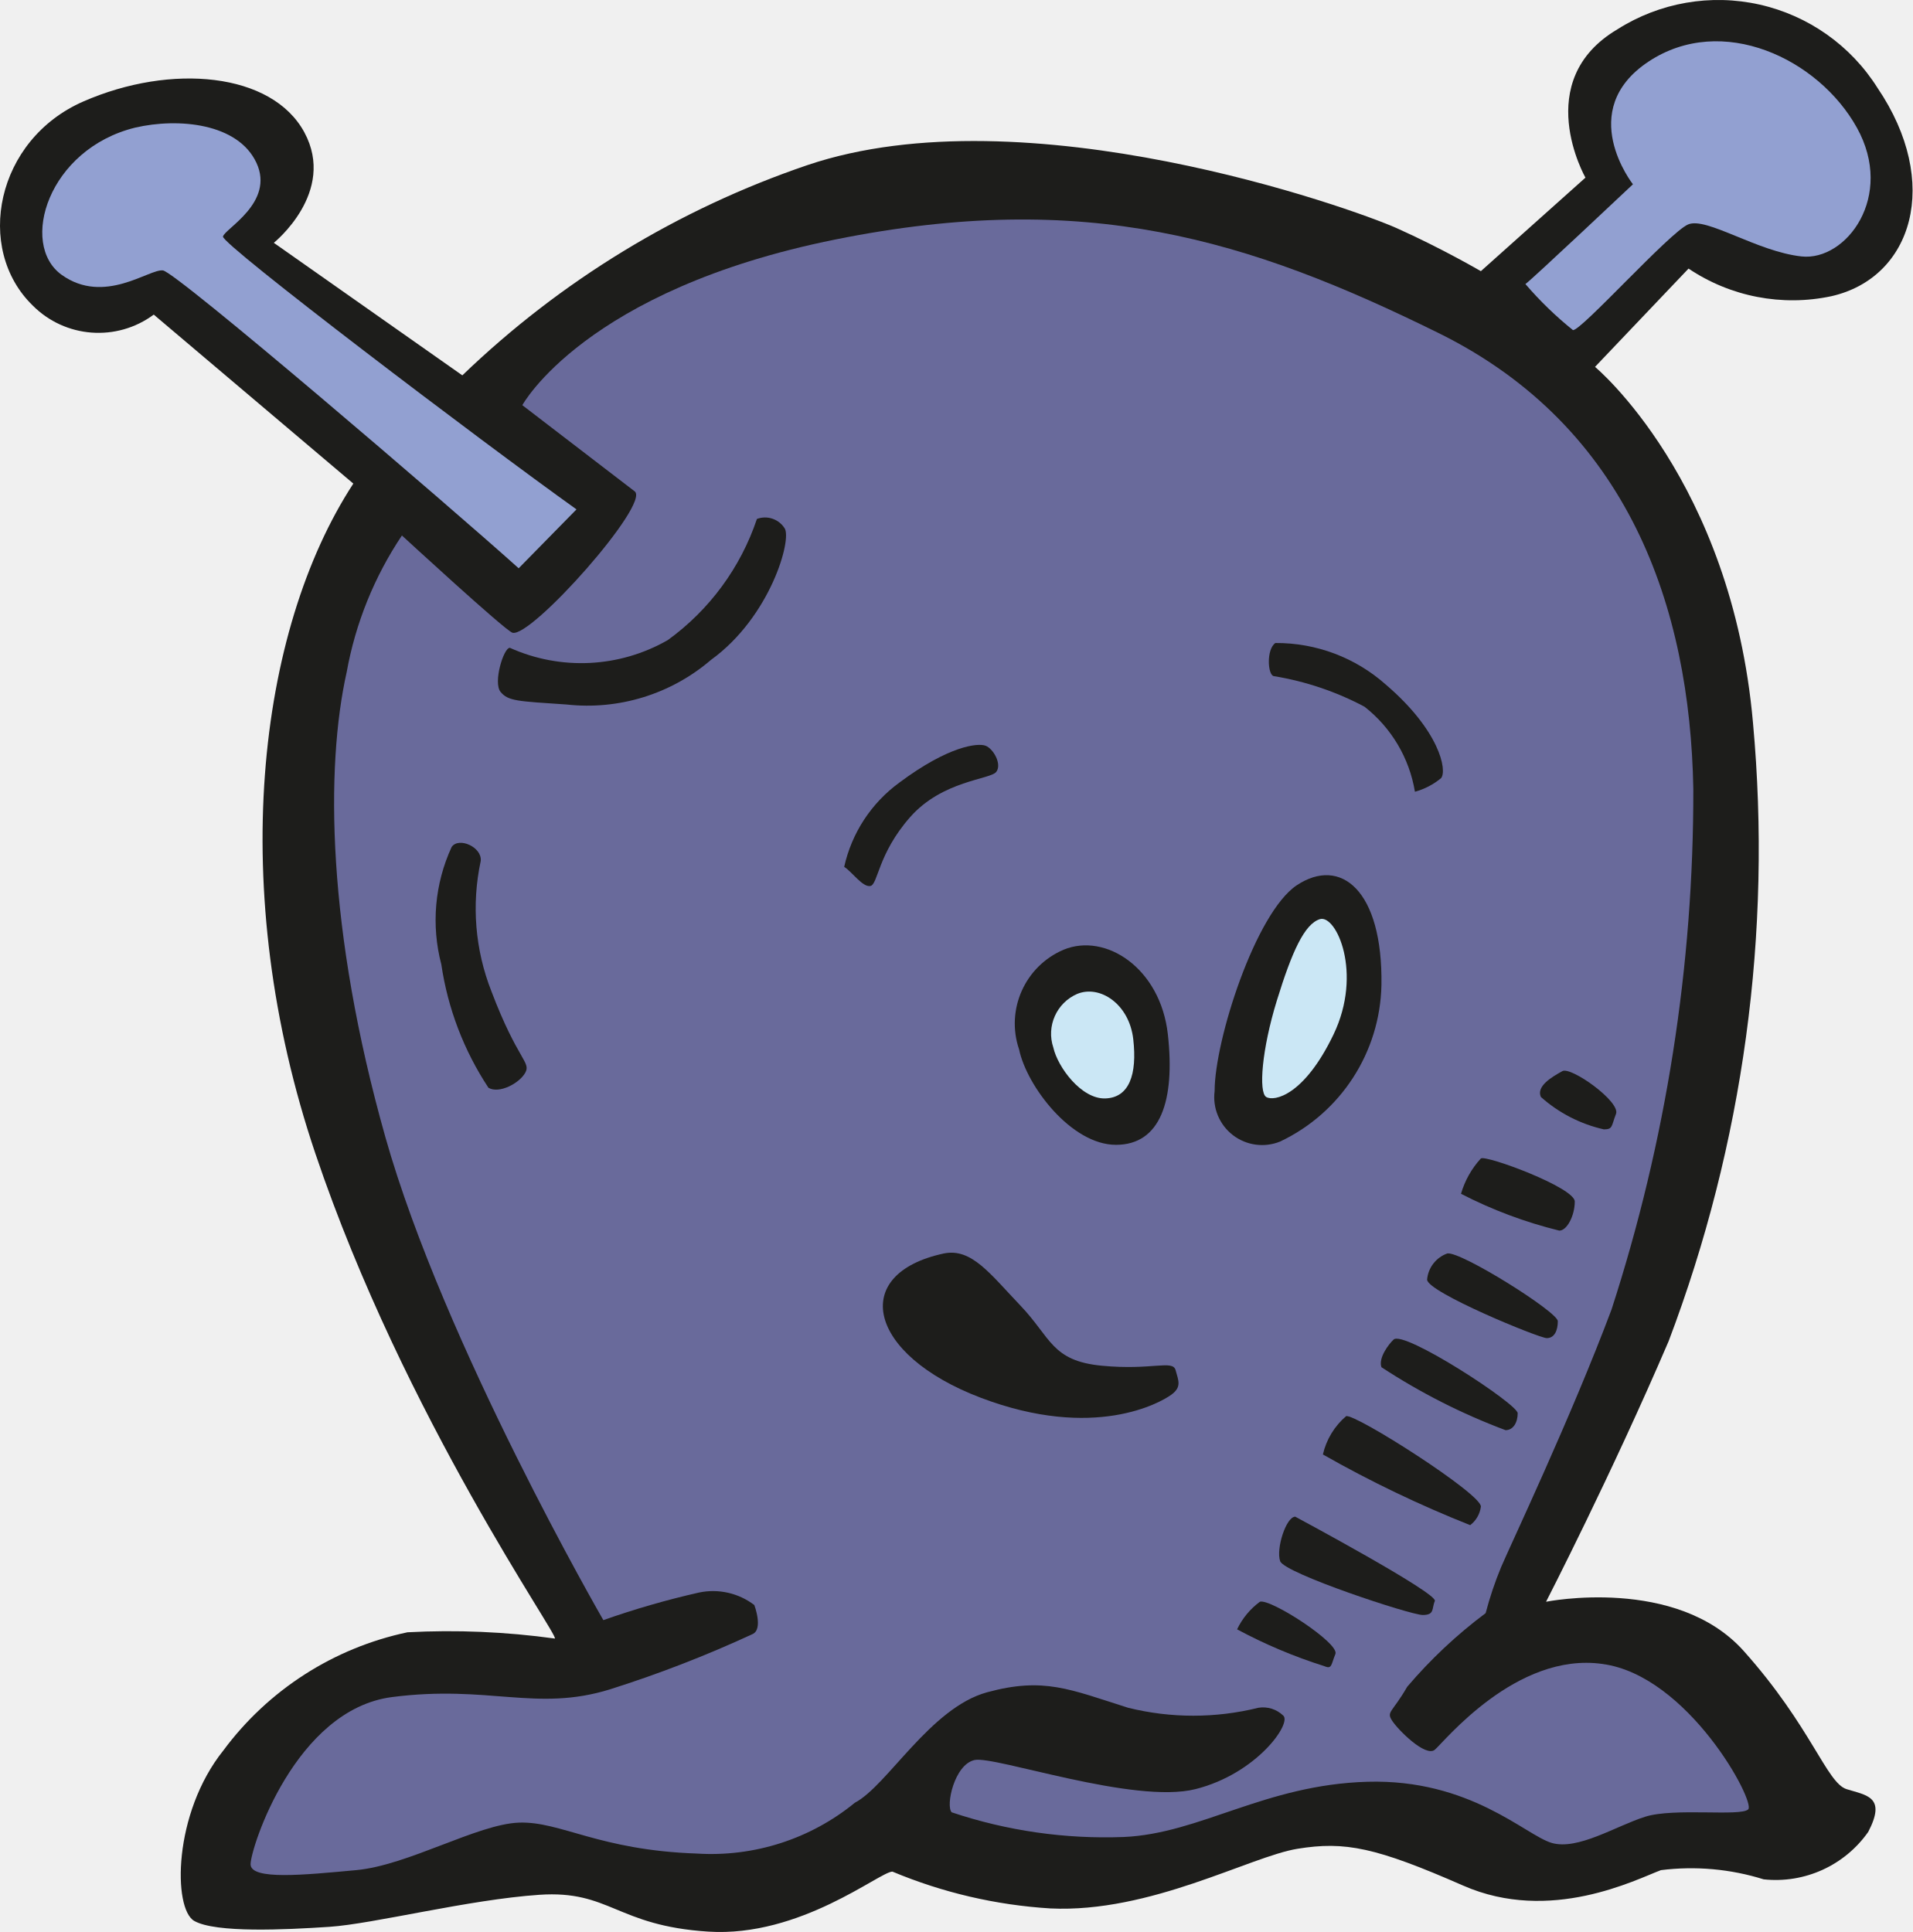
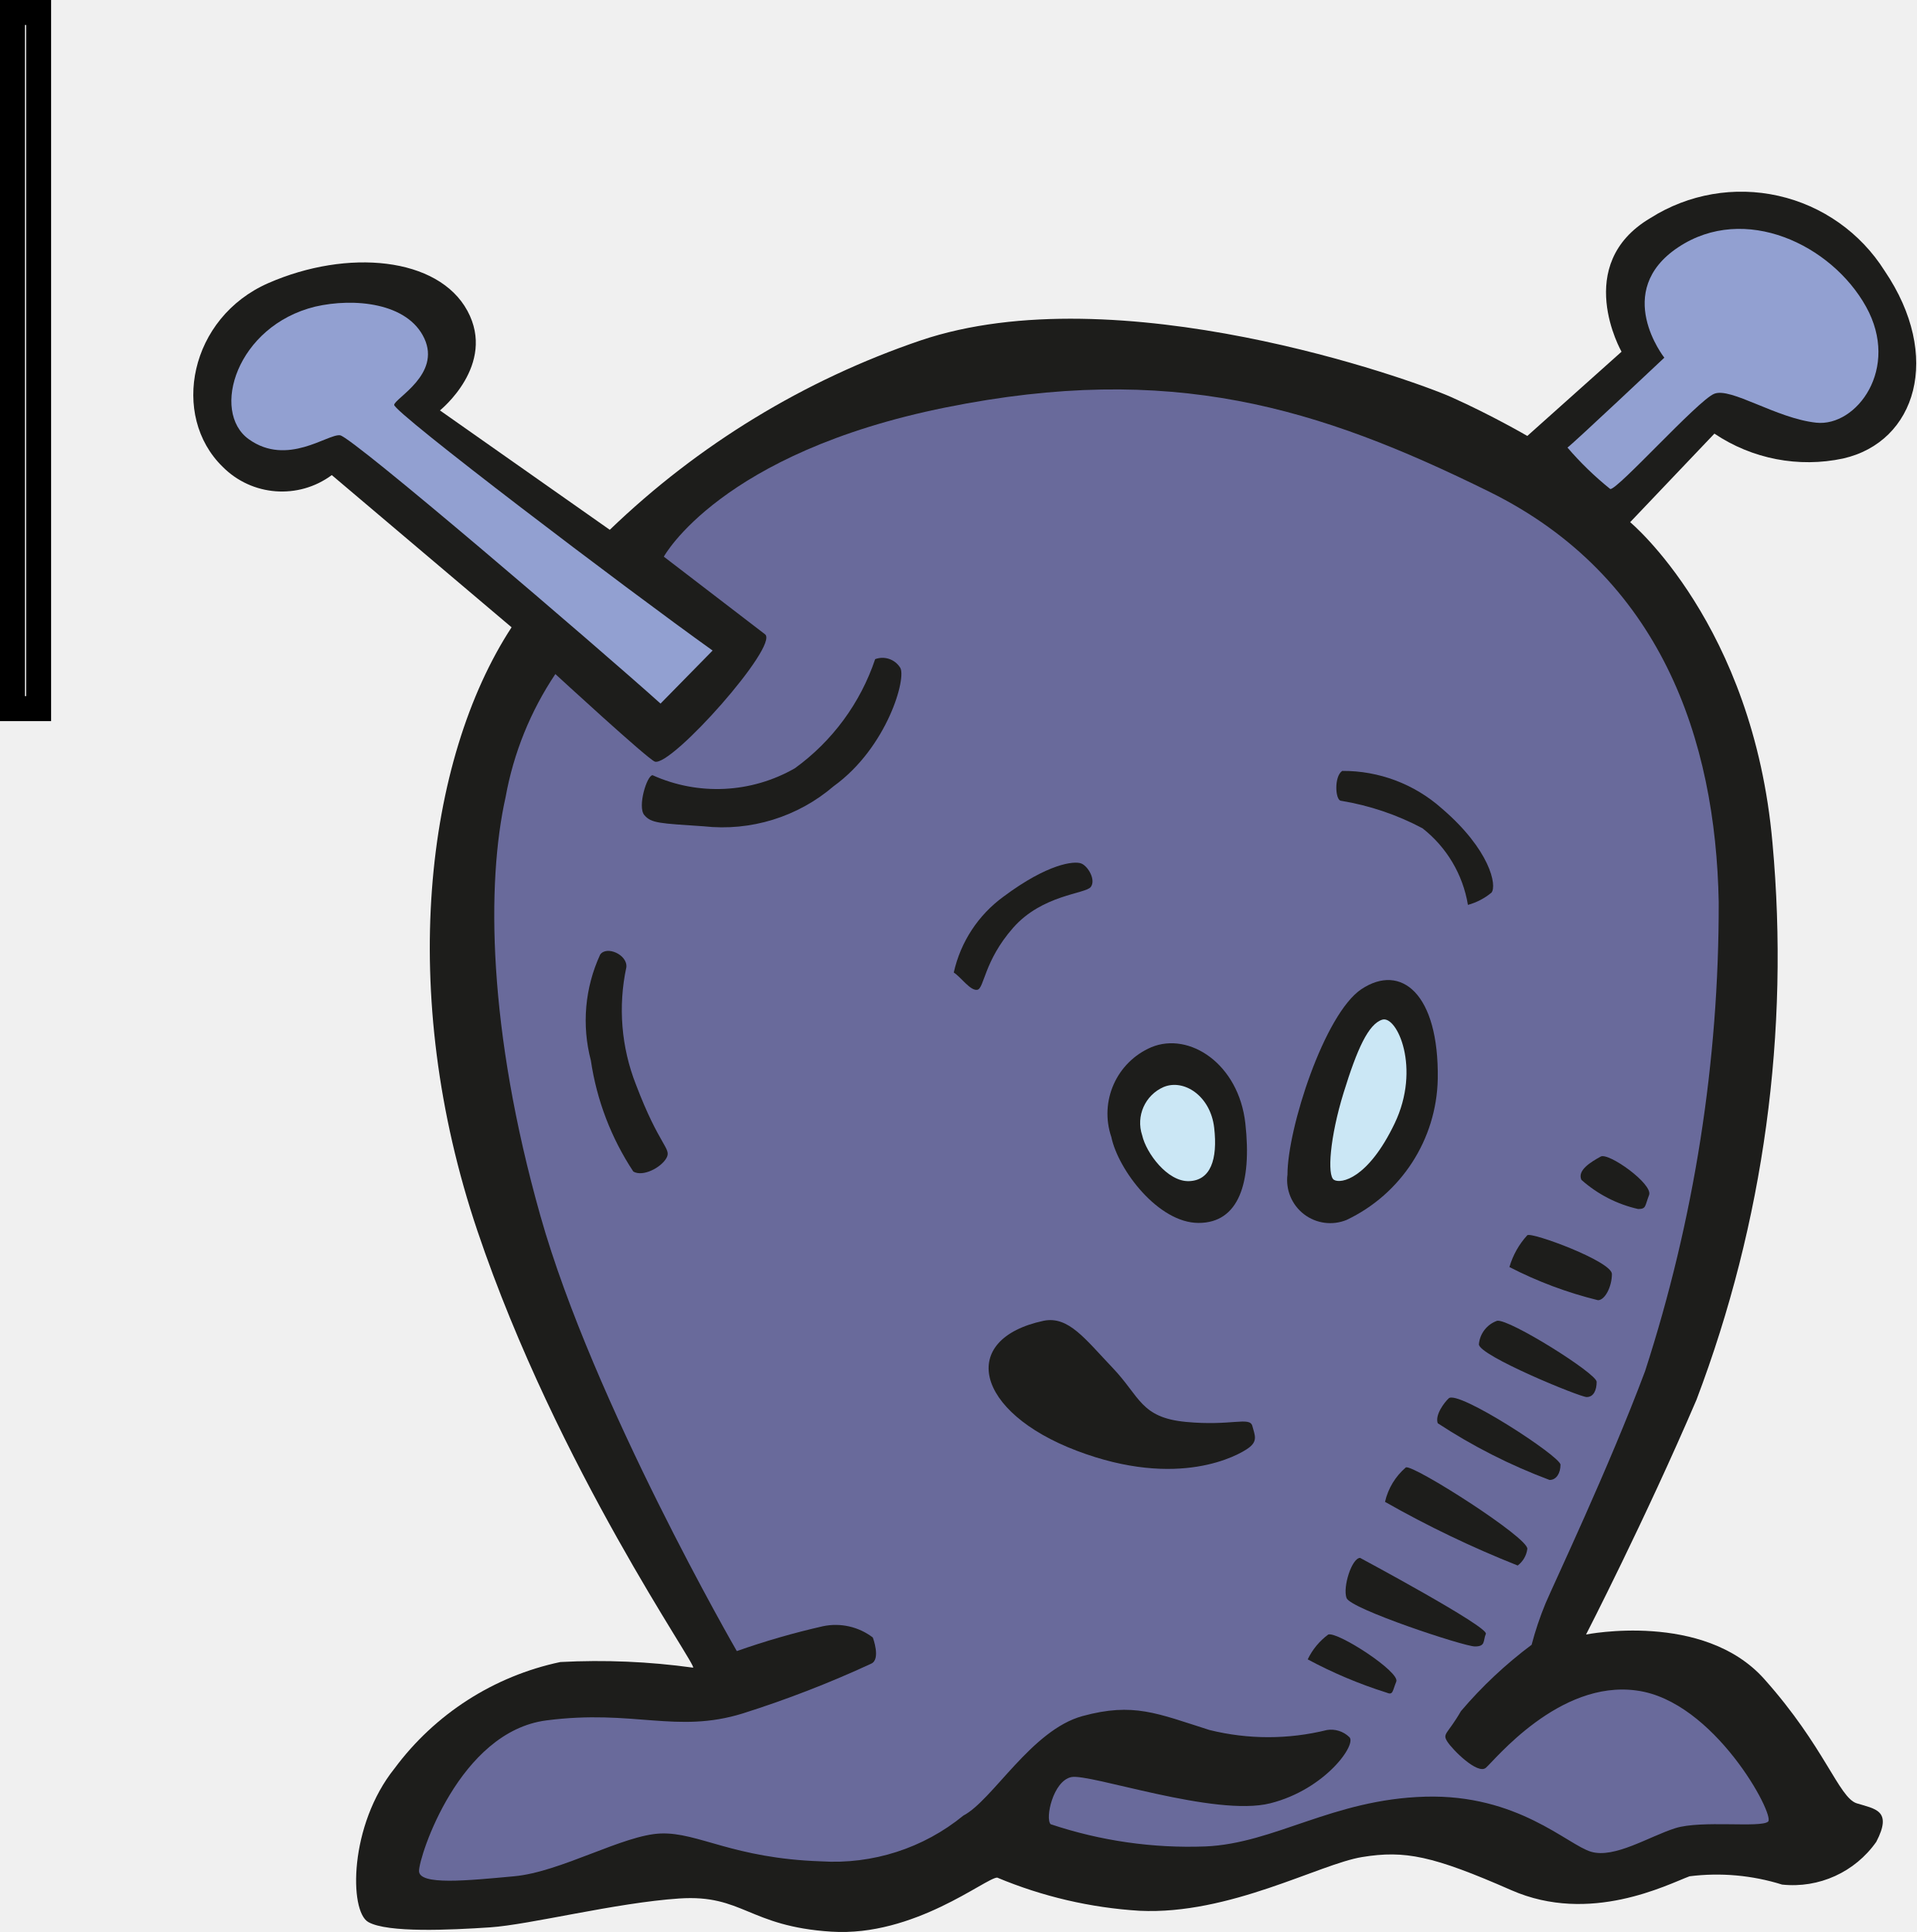
- <svg xmlns="http://www.w3.org/2000/svg" version="1.1" width="137.886" height="139.31" viewBox="0,0,137.886,139.31">
-   <g transform="translate(-234.4846,-174.4276)">
-     <g data-paper-data="{&quot;isPaintingLayer&quot;:true}" fill-rule="nonzero" stroke="none" stroke-linecap="butt" stroke-linejoin="miter" stroke-miterlimit="10" stroke-dasharray="" stroke-dashoffset="0" style="mix-blend-mode: normal">
-       <path d="M259.958,209.298l-14.389,-12.185c-2.672,1.98 -6.392,1.698 -8.734,-0.664c-4.195,-4.088 -2.655,-11.946 3.664,-14.707c6.318,-2.761 13.592,-2.097 15.929,2.23c2.336,4.327 -2.203,7.964 -2.203,7.964l13.592,9.557c7.078,-6.818 15.571,-11.994 24.875,-15.159c15.716,-5.31 39.264,3.106 42.476,4.54c3.212,1.434 6.079,3.106 6.079,3.106l7.54,-6.743c0,0 -3.982,-6.982 2.31,-10.699c3.044,-1.931 6.731,-2.571 10.247,-1.779c3.516,0.792 6.573,2.951 8.495,6c4.646,6.849 2.522,13.699 -3.318,15.026c-3.561,0.76 -7.279,0.041 -10.301,-1.991l-6.743,7.088c0,0 9.849,8.177 11.389,25.672c1.384,15.127 -0.695,30.37 -6.079,44.574c-4.115,9.61 -8.84,18.796 -8.84,18.796c0,0 9.398,-1.885 14.256,3.557c4.858,5.442 5.973,9.504 7.407,9.955c1.434,0.451 2.894,0.531 1.566,3.08c-1.703,2.428 -4.59,3.74 -7.54,3.425c-2.393,-0.749 -4.919,-0.976 -7.407,-0.664c-1.779,0.664 -7.964,3.876 -14.256,1.115c-6.292,-2.761 -8.522,-3.212 -11.946,-2.655c-3.425,0.557 -10.619,4.646 -17.814,4.301c-3.918,-0.24 -7.768,-1.138 -11.389,-2.655c-0.903,0 -6.637,4.752 -13.274,4.327c-6.637,-0.425 -7.088,-3 -12.185,-2.655c-5.097,0.345 -11.946,2.097 -15.132,2.31c-3.186,0.212 -8.203,0.451 -9.743,-0.425c-1.54,-0.876 -1.54,-7.752 2.097,-12.292c3.235,-4.367 7.957,-7.398 13.274,-8.522c3.546,-0.188 7.102,-0.037 10.619,0.451c0.451,0 -10.831,-15.929 -17.256,-34.963c-6.425,-19.035 -4.195,-37.698 2.734,-48.317z" fill="#1d1d1b" stroke-width="0.212" />
-       <path d="M350.008,294.41c6.186,0.823 11.07,9.955 10.513,10.486c-0.558,0.531 -5.336,-0.133 -7.433,0.531c-2.097,0.664 -4.858,2.442 -6.743,1.885c-1.885,-0.557 -5.867,-4.619 -13.274,-4.407c-7.407,0.212 -12.053,3.743 -17.575,3.982c-4.206,0.161 -8.406,-0.442 -12.398,-1.779c-0.451,-0.451 0.186,-3.451 1.646,-3.77c1.46,-0.319 11.495,3.212 15.929,2.097c4.433,-1.115 6.982,-4.779 6.318,-5.31c-0.473,-0.454 -1.131,-0.66 -1.779,-0.557c-3.086,0.765 -6.312,0.765 -9.398,0c-4.195,-1.327 -6.079,-2.23 -10.168,-1.115c-4.088,1.115 -7.194,6.743 -9.531,7.964c-3.197,2.616 -7.266,3.925 -11.389,3.664c-7.062,-0.239 -9.823,-2.336 -12.823,-2.23c-3,0.106 -7.991,3.08 -11.734,3.425c-3.743,0.345 -7.619,0.743 -7.619,-0.425c0,-1.168 3.212,-11.15 10.194,-12.053c6.982,-0.903 10.407,1.088 15.716,-0.557c3.506,-1.108 6.937,-2.438 10.274,-3.982c0.796,-0.345 0.133,-2.097 0.133,-2.097c-1.133,-0.865 -2.587,-1.194 -3.982,-0.903c-2.338,0.529 -4.642,1.194 -6.902,1.991c0,0 -11.495,-19.884 -15.716,-34.831c-4.221,-14.946 -4.327,-26.654 -2.788,-33.53c0.635,-3.522 1.991,-6.875 3.982,-9.849c0,0 7.433,6.849 7.964,7.009c1.327,0.425 9.982,-9.318 8.814,-10.194l-8.097,-6.212c0,0 4.513,-8.309 22.566,-11.946c18.052,-3.637 29.76,-0.027 43.485,6.743c13.725,6.77 18.132,19.805 18.371,32.866c0.025,12.745 -1.964,25.414 -5.894,37.539c-2.894,7.725 -7.301,17.017 -7.964,18.583c-0.447,1.08 -0.819,2.188 -1.115,3.318c-2.078,1.552 -3.975,3.333 -5.655,5.31c-1.089,1.885 -1.513,1.779 -1.089,2.442c0.425,0.664 2.416,2.655 3.08,2.097c0.664,-0.557 5.867,-7.062 12.079,-6.186z" fill="#696a9b" stroke-width="0.212" />
-       <path d="M344.459,194.909c0.345,-0.212 7.752,-7.194 7.752,-7.194c0,0 -4.195,-5.31 1.115,-8.84c5.31,-3.531 12.265,-0.212 15.026,4.752c2.761,4.964 -0.77,9.637 -3.982,9.292c-3.212,-0.345 -6.849,-2.867 -8.177,-2.31c-1.327,0.557 -7.752,7.725 -8.309,7.619c-1.242,-0.998 -2.388,-2.109 -3.425,-3.318z" fill="#92a0d1" stroke-width="0.212" />
-       <path d="M271.241,221.138c3.666,1.652 7.902,1.445 11.389,-0.557c3,-2.171 5.246,-5.224 6.425,-8.734c0.737,-0.275 1.566,0.002 1.991,0.664c0.557,0.77 -1.009,6.398 -5.31,9.504c-2.874,2.466 -6.643,3.629 -10.407,3.212c-3.531,-0.239 -4.195,-0.239 -4.752,-0.903c-0.557,-0.664 0.212,-3.186 0.664,-3.186z" fill="#1d1d1b" stroke-width="0.212" />
-       <path d="M267.046,235.501c0.504,-0.743 2.203,0 2.097,1.009c-0.675,3.14 -0.407,6.41 0.77,9.398c1.885,4.964 2.867,5.097 2.442,5.867c-0.425,0.77 -1.885,1.54 -2.655,1.089c-1.77,-2.68 -2.93,-5.716 -3.398,-8.893c-0.742,-2.824 -0.479,-5.818 0.743,-8.469z" fill="#1d1d1b" stroke-width="0.212" />
-       <path d="M295.346,236.934c0.542,-2.444 1.958,-4.606 3.982,-6.079c3.557,-2.655 5.655,-2.867 6.212,-2.655c0.557,0.212 1.195,1.327 0.77,1.885c-0.425,0.557 -3.876,0.611 -6.212,3.265c-2.336,2.655 -2.31,4.858 -2.867,4.964c-0.557,0.106 -1.327,-1.035 -1.885,-1.38z" fill="#1d1d1b" stroke-width="0.212" />
-       <path d="M326.433,220.793c2.934,-0.019 5.772,1.05 7.964,3c3.876,3.318 4.433,6.186 3.982,6.743c-0.551,0.458 -1.194,0.792 -1.885,0.982c-0.401,-2.428 -1.699,-4.616 -3.637,-6.133c-2.042,-1.085 -4.248,-1.829 -6.531,-2.203c-0.451,-0.053 -0.557,-1.938 0.106,-2.389z" fill="#1d1d1b" stroke-width="0.212" />
-       <path d="M311.168,242.907c3.026,-1.248 6.982,1.327 7.513,6.106c0.531,4.779 -0.531,7.964 -3.743,7.964c-3.212,0 -6.425,-4.221 -6.982,-6.876c-0.979,-2.869 0.422,-6.008 3.212,-7.194z" fill="#1d1d1b" stroke-width="0.212" />
-       <path d="M312.151,246.093c1.619,-0.664 3.743,0.717 4.035,3.265c0.292,2.549 -0.292,4.221 -2.018,4.274c-1.726,0.052 -3.425,-2.257 -3.743,-3.664c-0.52,-1.544 0.23,-3.229 1.726,-3.876z" fill="#cbe7f5" stroke-width="0.212" />
-       <path d="M327.973,238.262c3.159,-2.097 6.212,0.345 6.106,7.194c-0.098,4.841 -2.925,9.21 -7.301,11.283c-1.137,0.463 -2.435,0.288 -3.408,-0.461c-0.973,-0.749 -1.475,-1.958 -1.318,-3.176c0,-3.664 2.947,-12.849 5.92,-14.84z" fill="#1d1d1b" stroke-width="0.212" />
-       <path d="M329.646,240.704c1.168,-0.345 3.106,3.876 0.982,8.309c-2.124,4.433 -4.301,4.858 -4.858,4.513c-0.557,-0.345 -0.319,-3.425 0.77,-6.956c1.089,-3.531 1.991,-5.522 3.106,-5.867z" fill="#cbe7f5" stroke-width="0.212" />
-       <g fill="#1d1d1b" stroke-width="1">
+ <svg xmlns="http://www.w3.org/2000/svg" version="1.1" width="153.355" height="154.654" viewBox="0,0,153.355,154.654">
+   <g transform="translate(-219.016,-159.083)">
+     <g data-paper-data="{&quot;isPaintingLayer&quot;:true}" fill-rule="nonzero" stroke-linecap="butt" stroke-linejoin="miter" stroke-miterlimit="10" stroke-dasharray="" stroke-dashoffset="0" style="mix-blend-mode: normal">
+       <path d="M259.958,209.298l-14.389,-12.185c-2.672,1.98 -6.392,1.698 -8.734,-0.664c-4.195,-4.088 -2.655,-11.946 3.664,-14.707c6.318,-2.761 13.592,-2.097 15.929,2.23c2.336,4.327 -2.203,7.964 -2.203,7.964l13.592,9.557c7.078,-6.818 15.571,-11.994 24.875,-15.159c15.716,-5.31 39.264,3.106 42.476,4.54c3.212,1.434 6.079,3.106 6.079,3.106l7.54,-6.743c0,0 -3.982,-6.982 2.31,-10.699c3.044,-1.931 6.731,-2.571 10.247,-1.779c3.516,0.792 6.573,2.951 8.495,6c4.646,6.849 2.522,13.699 -3.318,15.026c-3.561,0.76 -7.279,0.041 -10.301,-1.991l-6.743,7.088c0,0 9.849,8.177 11.389,25.672c1.384,15.127 -0.695,30.37 -6.079,44.574c-4.115,9.61 -8.84,18.796 -8.84,18.796c0,0 9.398,-1.885 14.256,3.557c4.858,5.442 5.973,9.504 7.407,9.955c1.434,0.451 2.894,0.531 1.566,3.08c-1.703,2.428 -4.59,3.74 -7.54,3.425c-2.393,-0.749 -4.919,-0.976 -7.407,-0.664c-1.779,0.664 -7.964,3.876 -14.256,1.115c-6.292,-2.761 -8.522,-3.212 -11.946,-2.655c-3.425,0.557 -10.619,4.646 -17.814,4.301c-3.918,-0.24 -7.768,-1.138 -11.389,-2.655c-0.903,0 -6.637,4.752 -13.274,4.327c-6.637,-0.425 -7.088,-3 -12.185,-2.655c-5.097,0.345 -11.946,2.097 -15.132,2.31c-3.186,0.212 -8.203,0.451 -9.743,-0.425c-1.54,-0.876 -1.54,-7.752 2.097,-12.292c3.235,-4.367 7.957,-7.398 13.274,-8.522c3.546,-0.188 7.102,-0.037 10.619,0.451c0.451,0 -10.831,-15.929 -17.256,-34.963c-6.425,-19.035 -4.195,-37.698 2.734,-48.317z" data-paper-data="{&quot;index&quot;:null}" fill="#1d1d1b" stroke="none" stroke-width="0.212" />
+       <path d="M350.008,294.41c6.186,0.823 11.07,9.955 10.513,10.486c-0.558,0.531 -5.336,-0.133 -7.433,0.531c-2.097,0.664 -4.858,2.442 -6.743,1.885c-1.885,-0.557 -5.867,-4.619 -13.274,-4.407c-7.407,0.212 -12.053,3.743 -17.575,3.982c-4.206,0.161 -8.406,-0.442 -12.398,-1.779c-0.451,-0.451 0.186,-3.451 1.646,-3.77c1.46,-0.319 11.495,3.212 15.929,2.097c4.433,-1.115 6.982,-4.779 6.318,-5.31c-0.473,-0.454 -1.131,-0.66 -1.779,-0.557c-3.086,0.765 -6.312,0.765 -9.398,0c-4.195,-1.327 -6.079,-2.23 -10.168,-1.115c-4.088,1.115 -7.194,6.743 -9.531,7.964c-3.197,2.616 -7.266,3.925 -11.389,3.664c-7.062,-0.239 -9.823,-2.336 -12.823,-2.23c-3,0.106 -7.991,3.08 -11.734,3.425c-3.743,0.345 -7.619,0.743 -7.619,-0.425c0,-1.168 3.212,-11.15 10.194,-12.053c6.982,-0.903 10.407,1.088 15.716,-0.557c3.506,-1.108 6.937,-2.438 10.274,-3.982c0.796,-0.345 0.133,-2.097 0.133,-2.097c-1.133,-0.865 -2.587,-1.194 -3.982,-0.903c-2.338,0.529 -4.642,1.194 -6.902,1.991c0,0 -11.495,-19.884 -15.716,-34.831c-4.221,-14.946 -4.327,-26.654 -2.788,-33.53c0.635,-3.522 1.991,-6.875 3.982,-9.849c0,0 7.433,6.849 7.964,7.009c1.327,0.425 9.982,-9.318 8.814,-10.194l-8.097,-6.212c0,0 4.513,-8.309 22.566,-11.946c18.052,-3.637 29.76,-0.027 43.485,6.743c13.725,6.77 18.132,19.805 18.371,32.866c0.025,12.745 -1.964,25.414 -5.894,37.539c-2.894,7.725 -7.301,17.017 -7.964,18.583c-0.447,1.08 -0.819,2.188 -1.115,3.318c-2.078,1.552 -3.975,3.333 -5.655,5.31c-1.089,1.885 -1.513,1.779 -1.089,2.442c0.425,0.664 2.416,2.655 3.08,2.097c0.664,-0.557 5.867,-7.062 12.079,-6.186z" data-paper-data="{&quot;index&quot;:null}" fill="#696a9b" stroke="none" stroke-width="0.212" />
+       <path d="M344.459,194.909c0.345,-0.212 7.752,-7.194 7.752,-7.194c0,0 -4.195,-5.31 1.115,-8.84c5.31,-3.531 12.265,-0.212 15.026,4.752c2.761,4.964 -0.77,9.637 -3.982,9.292c-3.212,-0.345 -6.849,-2.867 -8.177,-2.31c-1.327,0.557 -7.752,7.725 -8.309,7.619c-1.242,-0.998 -2.388,-2.109 -3.425,-3.318z" data-paper-data="{&quot;index&quot;:null}" fill="#92a0d1" stroke="none" stroke-width="0.212" />
+       <path d="M271.241,221.138c3.666,1.652 7.902,1.445 11.389,-0.557c3,-2.171 5.246,-5.224 6.425,-8.734c0.737,-0.275 1.566,0.002 1.991,0.664c0.557,0.77 -1.009,6.398 -5.31,9.504c-2.874,2.466 -6.643,3.629 -10.407,3.212c-3.531,-0.239 -4.195,-0.239 -4.752,-0.903c-0.557,-0.664 0.212,-3.186 0.664,-3.186z" data-paper-data="{&quot;index&quot;:null}" fill="#1d1d1b" stroke="none" stroke-width="0.212" />
+       <path d="M267.046,235.501c0.504,-0.743 2.203,0 2.097,1.009c-0.675,3.14 -0.407,6.41 0.77,9.398c1.885,4.964 2.867,5.097 2.442,5.867c-0.425,0.77 -1.885,1.54 -2.655,1.089c-1.77,-2.68 -2.93,-5.716 -3.398,-8.893c-0.742,-2.824 -0.479,-5.818 0.743,-8.469z" data-paper-data="{&quot;index&quot;:null}" fill="#1d1d1b" stroke="none" stroke-width="0.212" />
+       <path d="M295.346,236.934c0.542,-2.444 1.958,-4.606 3.982,-6.079c3.557,-2.655 5.655,-2.867 6.212,-2.655c0.557,0.212 1.195,1.327 0.77,1.885c-0.425,0.557 -3.876,0.611 -6.212,3.265c-2.336,2.655 -2.31,4.858 -2.867,4.964c-0.557,0.106 -1.327,-1.035 -1.885,-1.38z" data-paper-data="{&quot;index&quot;:null}" fill="#1d1d1b" stroke="none" stroke-width="0.212" />
+       <path d="M326.433,220.793c2.934,-0.019 5.772,1.05 7.964,3c3.876,3.318 4.433,6.186 3.982,6.743c-0.551,0.458 -1.194,0.792 -1.885,0.982c-0.401,-2.428 -1.699,-4.616 -3.637,-6.133c-2.042,-1.085 -4.248,-1.829 -6.531,-2.203c-0.451,-0.053 -0.557,-1.938 0.106,-2.389z" data-paper-data="{&quot;index&quot;:null}" fill="#1d1d1b" stroke="none" stroke-width="0.212" />
+       <path d="M311.168,242.907c3.026,-1.248 6.982,1.327 7.513,6.106c0.531,4.779 -0.531,7.964 -3.743,7.964c-3.212,0 -6.425,-4.221 -6.982,-6.876c-0.979,-2.869 0.422,-6.008 3.212,-7.194z" data-paper-data="{&quot;index&quot;:null}" fill="#1d1d1b" stroke="none" stroke-width="0.212" />
+       <path d="M312.151,246.093c1.619,-0.664 3.743,0.717 4.035,3.265c0.292,2.549 -0.292,4.221 -2.018,4.274c-1.726,0.052 -3.425,-2.257 -3.743,-3.664c-0.52,-1.544 0.23,-3.229 1.726,-3.876z" data-paper-data="{&quot;index&quot;:null}" fill="#cbe7f5" stroke="none" stroke-width="0.212" />
+       <path d="M327.973,238.262c3.159,-2.097 6.212,0.345 6.106,7.194c-0.098,4.841 -2.925,9.21 -7.301,11.283c-1.137,0.463 -2.435,0.288 -3.408,-0.461c-0.973,-0.749 -1.475,-1.958 -1.318,-3.176c0,-3.664 2.947,-12.849 5.92,-14.84z" data-paper-data="{&quot;index&quot;:null}" fill="#1d1d1b" stroke="none" stroke-width="0.212" />
+       <path d="M329.646,240.704c1.168,-0.345 3.106,3.876 0.982,8.309c-2.124,4.433 -4.301,4.858 -4.858,4.513c-0.557,-0.345 -0.319,-3.425 0.77,-6.956c1.089,-3.531 1.991,-5.522 3.106,-5.867z" data-paper-data="{&quot;index&quot;:null}" fill="#cbe7f5" stroke="none" stroke-width="0.212" />
+       <g data-paper-data="{&quot;index&quot;:null}" fill="#1d1d1b" stroke="none" stroke-width="1">
        <path d="M302.54,264.809c1.991,-0.398 3.318,1.46 5.522,3.77c2.203,2.31 2.23,3.982 5.867,4.327c3.637,0.345 5.097,-0.451 5.31,0.319c0.212,0.77 0.451,1.221 -0.319,1.779c-0.77,0.557 -5.548,3.318 -13.725,0.212c-8.177,-3.106 -9.504,-8.947 -2.655,-10.407z" />
        <path d="M347.114,251.668c0.611,-0.372 4.221,2.203 3.876,3.08c-0.345,0.876 -0.212,1.115 -0.876,1.115c-1.687,-0.381 -3.249,-1.185 -4.54,-2.336c-0.345,-0.77 0.77,-1.434 1.54,-1.858z" />
        <path d="M341.247,257.96c0.372,-0.265 6.77,2.097 6.77,3.106c0,1.009 -0.557,2.097 -1.115,2.097c-2.459,-0.604 -4.838,-1.495 -7.088,-2.655c0.276,-0.948 0.766,-1.821 1.434,-2.549z" />
        <path d="M338.831,264.809c0.982,-0.159 7.964,4.221 7.964,4.885c0,0.664 -0.239,1.221 -0.796,1.221c-0.557,0 -8.628,-3.318 -8.628,-4.221c0.075,-0.86 0.646,-1.597 1.46,-1.885z" />
        <path d="M334.955,271.021c0.717,-0.717 8.947,4.646 8.947,5.31c0,0.664 -0.319,1.221 -0.876,1.221c-3.142,-1.176 -6.142,-2.699 -8.947,-4.54c-0.239,-0.664 0.531,-1.673 0.876,-1.991z" />
        <path d="M331.531,276.543c0.637,-0.212 9.849,5.655 9.716,6.531c-0.069,0.528 -0.346,1.006 -0.77,1.327c-3.654,-1.45 -7.202,-3.153 -10.619,-5.097c0.247,-1.076 0.834,-2.044 1.673,-2.761z" />
        <path d="M327.867,283.791c0,0 10.301,5.522 10.062,6.079c-0.239,0.557 0,1.009 -0.876,1.009c-0.876,0 -9.955,-3 -10.274,-3.876c-0.319,-0.876 0.425,-3.212 1.088,-3.212z" />
        <path d="M325.318,289.923c0.77,-0.239 5.761,3 5.442,3.77c-0.319,0.77 -0.239,1.115 -0.796,0.876c-2.176,-0.686 -4.282,-1.575 -6.292,-2.655c0.376,-0.789 0.942,-1.473 1.646,-1.991z" />
      </g>
-       <path d="M271.878,215.404c-4.991,-4.487 -24.663,-21.344 -25.645,-21.477c-0.982,-0.133 -4.221,2.522 -7.301,0.319c-3.08,-2.203 -0.982,-9.079 5.31,-10.619c3.106,-0.717 7.407,-0.319 8.734,2.549c1.327,2.867 -2.31,4.752 -2.416,5.31c-0.106,0.557 18.61,14.761 25.486,19.672z" fill="#92a0d1" stroke-width="0.212" />
+       <path d="M271.878,215.404c-4.991,-4.487 -24.663,-21.344 -25.645,-21.477c-0.982,-0.133 -4.221,2.522 -7.301,0.319c-3.08,-2.203 -0.982,-9.079 5.31,-10.619c3.106,-0.717 7.407,-0.319 8.734,2.549c1.327,2.867 -2.31,4.752 -2.416,5.31c-0.106,0.557 18.61,14.761 25.486,19.672z" data-paper-data="{&quot;index&quot;:null}" fill="#92a0d1" stroke="none" stroke-width="0.212" />
+       <path d="M220.016,215.807v-55.724h2.09v55.724z" fill="#ffffff" stroke="#000000" stroke-width="2" />
    </g>
  </g>
</svg>
